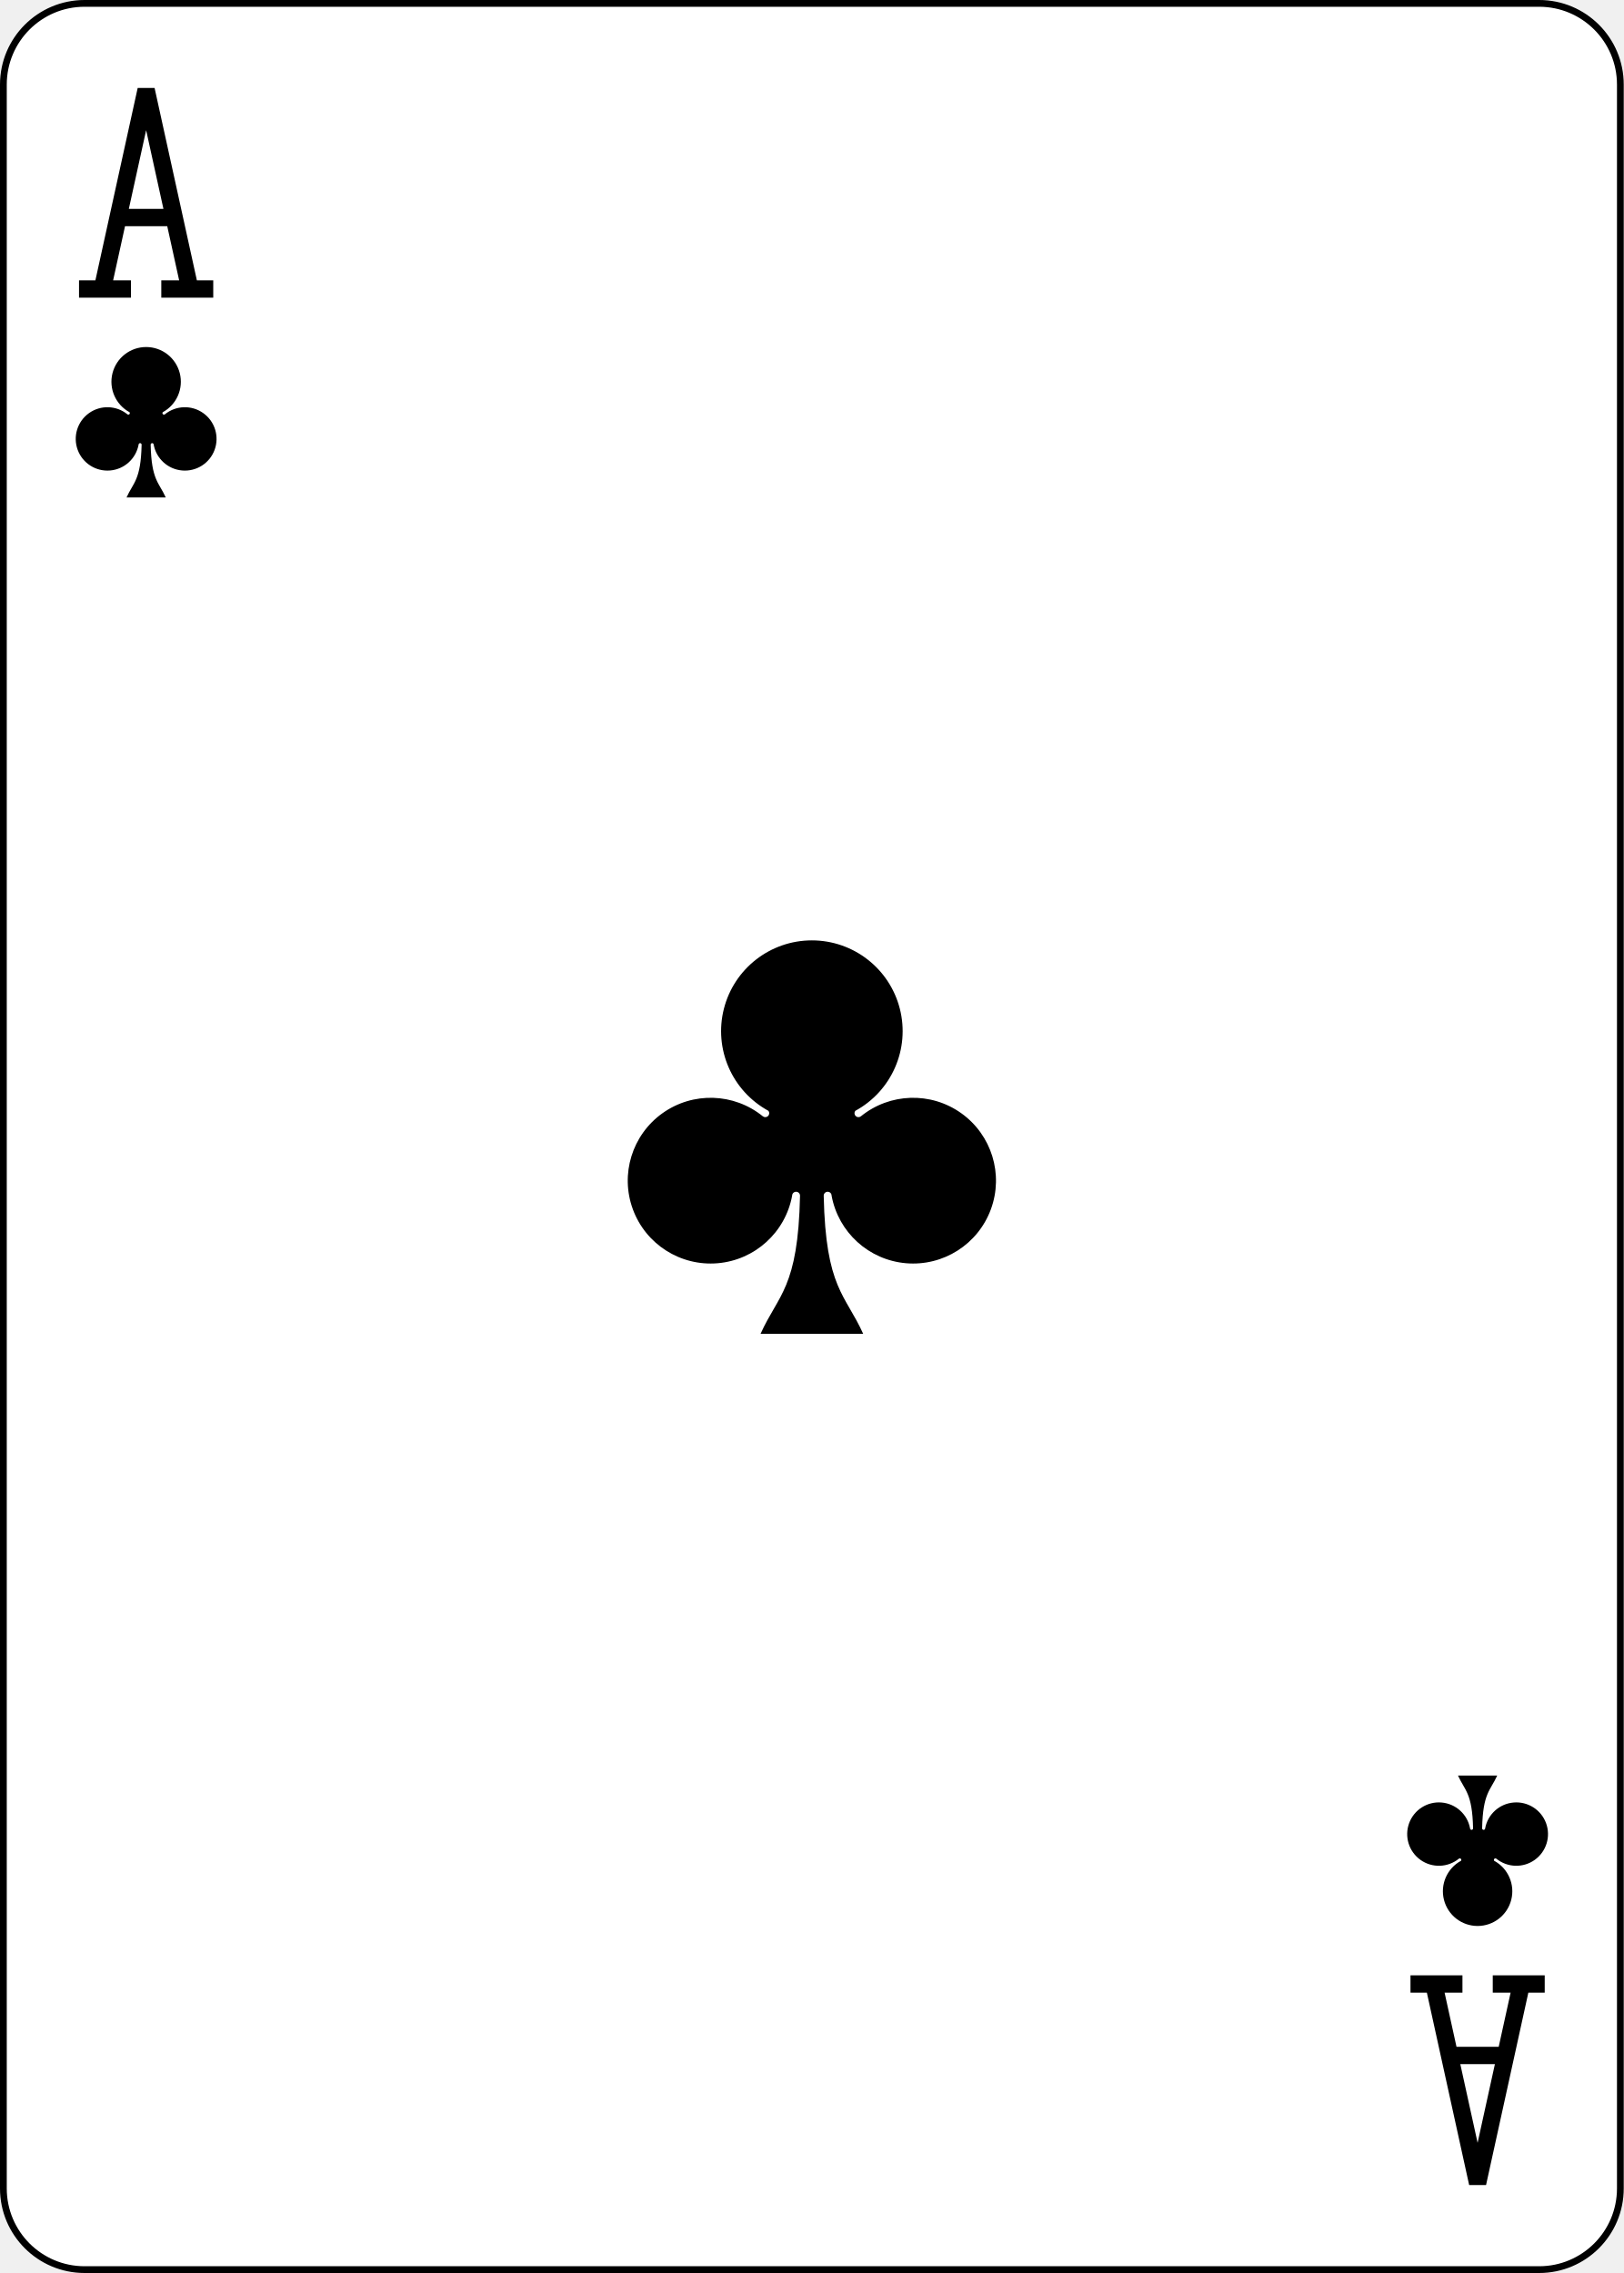
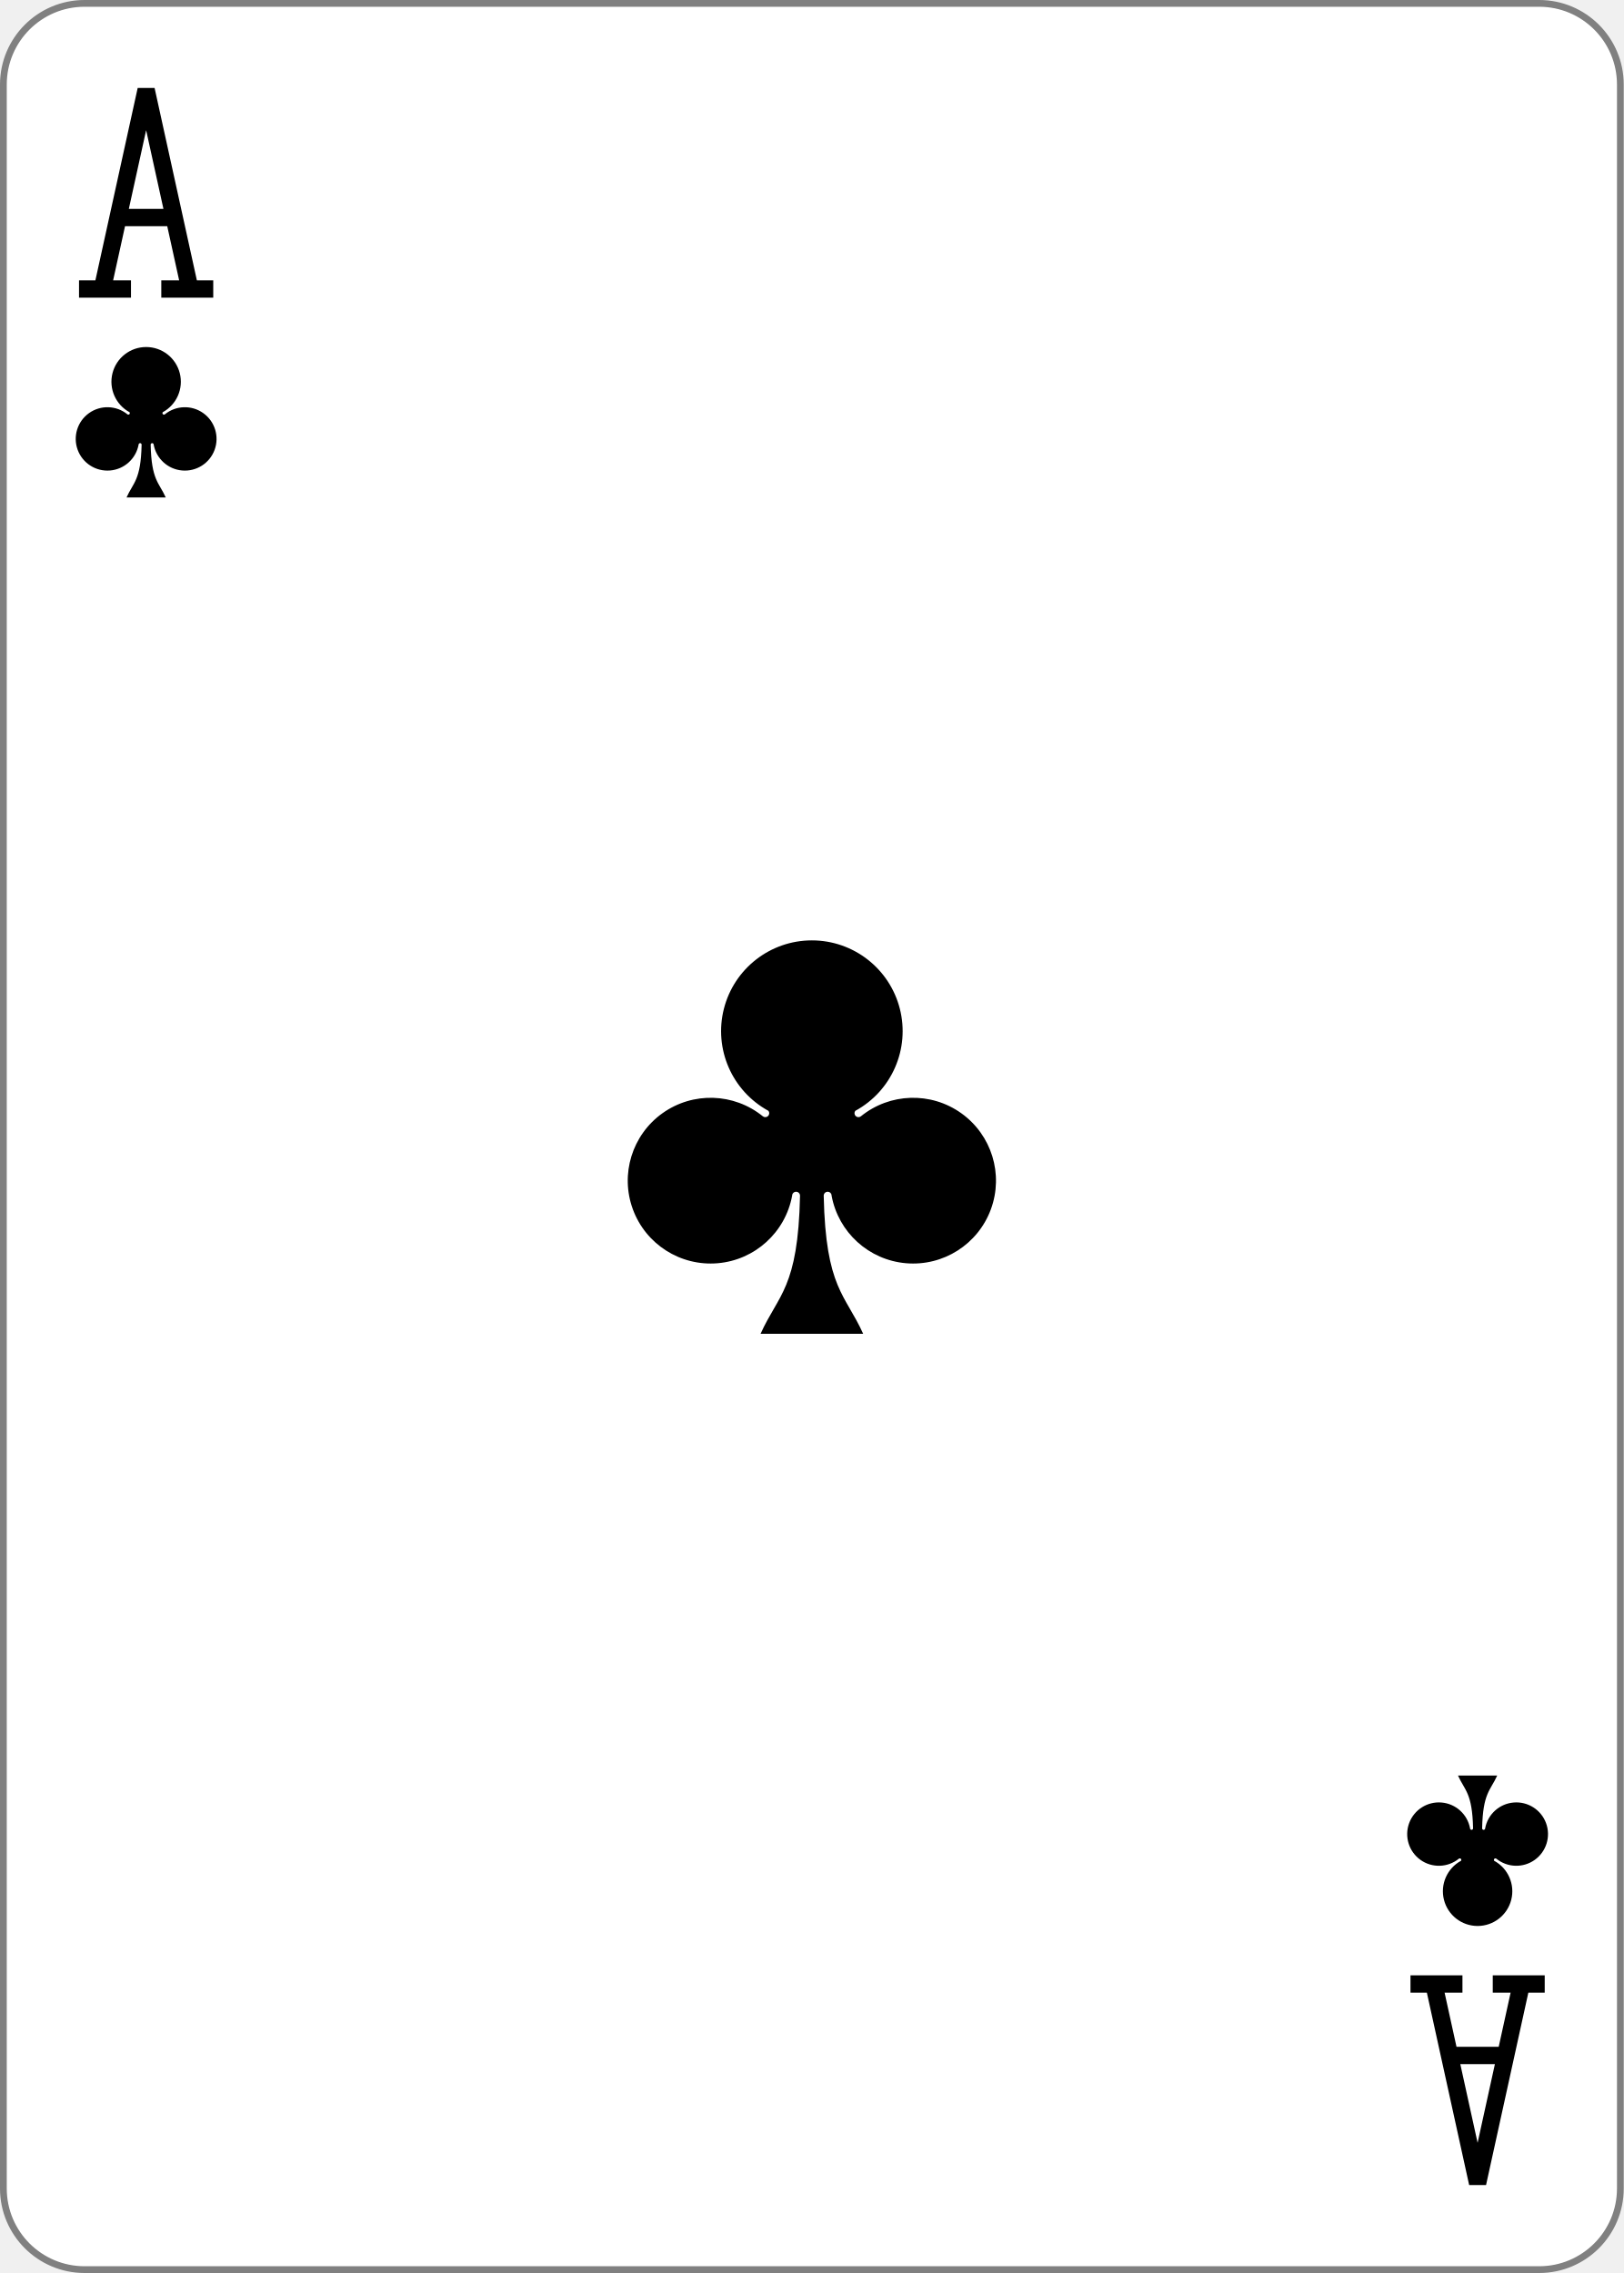
<svg xmlns="http://www.w3.org/2000/svg" xmlns:xlink="http://www.w3.org/1999/xlink" width="2.5in" height="3.5in" viewBox="-120 -168 240 336" preserveAspectRatio="none" class="card" face="AC">
  <symbol id="CA" viewBox="-500 -500 1000 1000" preserveAspectRatio="xMinYMid">
    <path d="M-270 460L-110 460M-200 450L0 -460L200 450M110 460L270 460M-120 130L120 130" stroke="black" stroke-width="80" stroke-linecap="square" stroke-miterlimit="1.5" fill="none" />
  </symbol>
  <symbol id="C" viewBox="-600 -600 1200 1200" preserveAspectRatio="xMinYMid">
    <path d="M30 150C35 385 85 400 130 500L-130 500C-85 400 -35 385 -30 150A10 10 0 0 0 -50 150A210 210 0 1 1 -124 -51A10 10 0 0 0 -110 -65A230 230 0 1 1 110 -65A10 10 0 0 0 124 -51A210 210 0 1 1 50 150A10 10 0 0 0 30 150Z" fill="black" />
  </symbol>
-   <rect width="239" height="335" x="-119.5" y="-167.5" rx="12" ry="12" fill="white" stroke="black" />
+   <rect width="239" height="335" x="-119.5" y="-167.5" rx="12" ry="12" fill="white" stroke="gray" />
  <use xlink:href="#C" height="70" width="70" x="-35" y="-35" />
  <use xlink:href="#CA" height="32" width="32" x="-114.4" y="-156" />
  <use xlink:href="#C" height="26.769" width="26.769" x="-111.784" y="-119" />
  <g transform="rotate(180)">
    <use xlink:href="#CA" height="32" width="32" x="-114.4" y="-156" />
    <use xlink:href="#C" height="26.769" width="26.769" x="-111.784" y="-119" />
  </g>
</svg>
